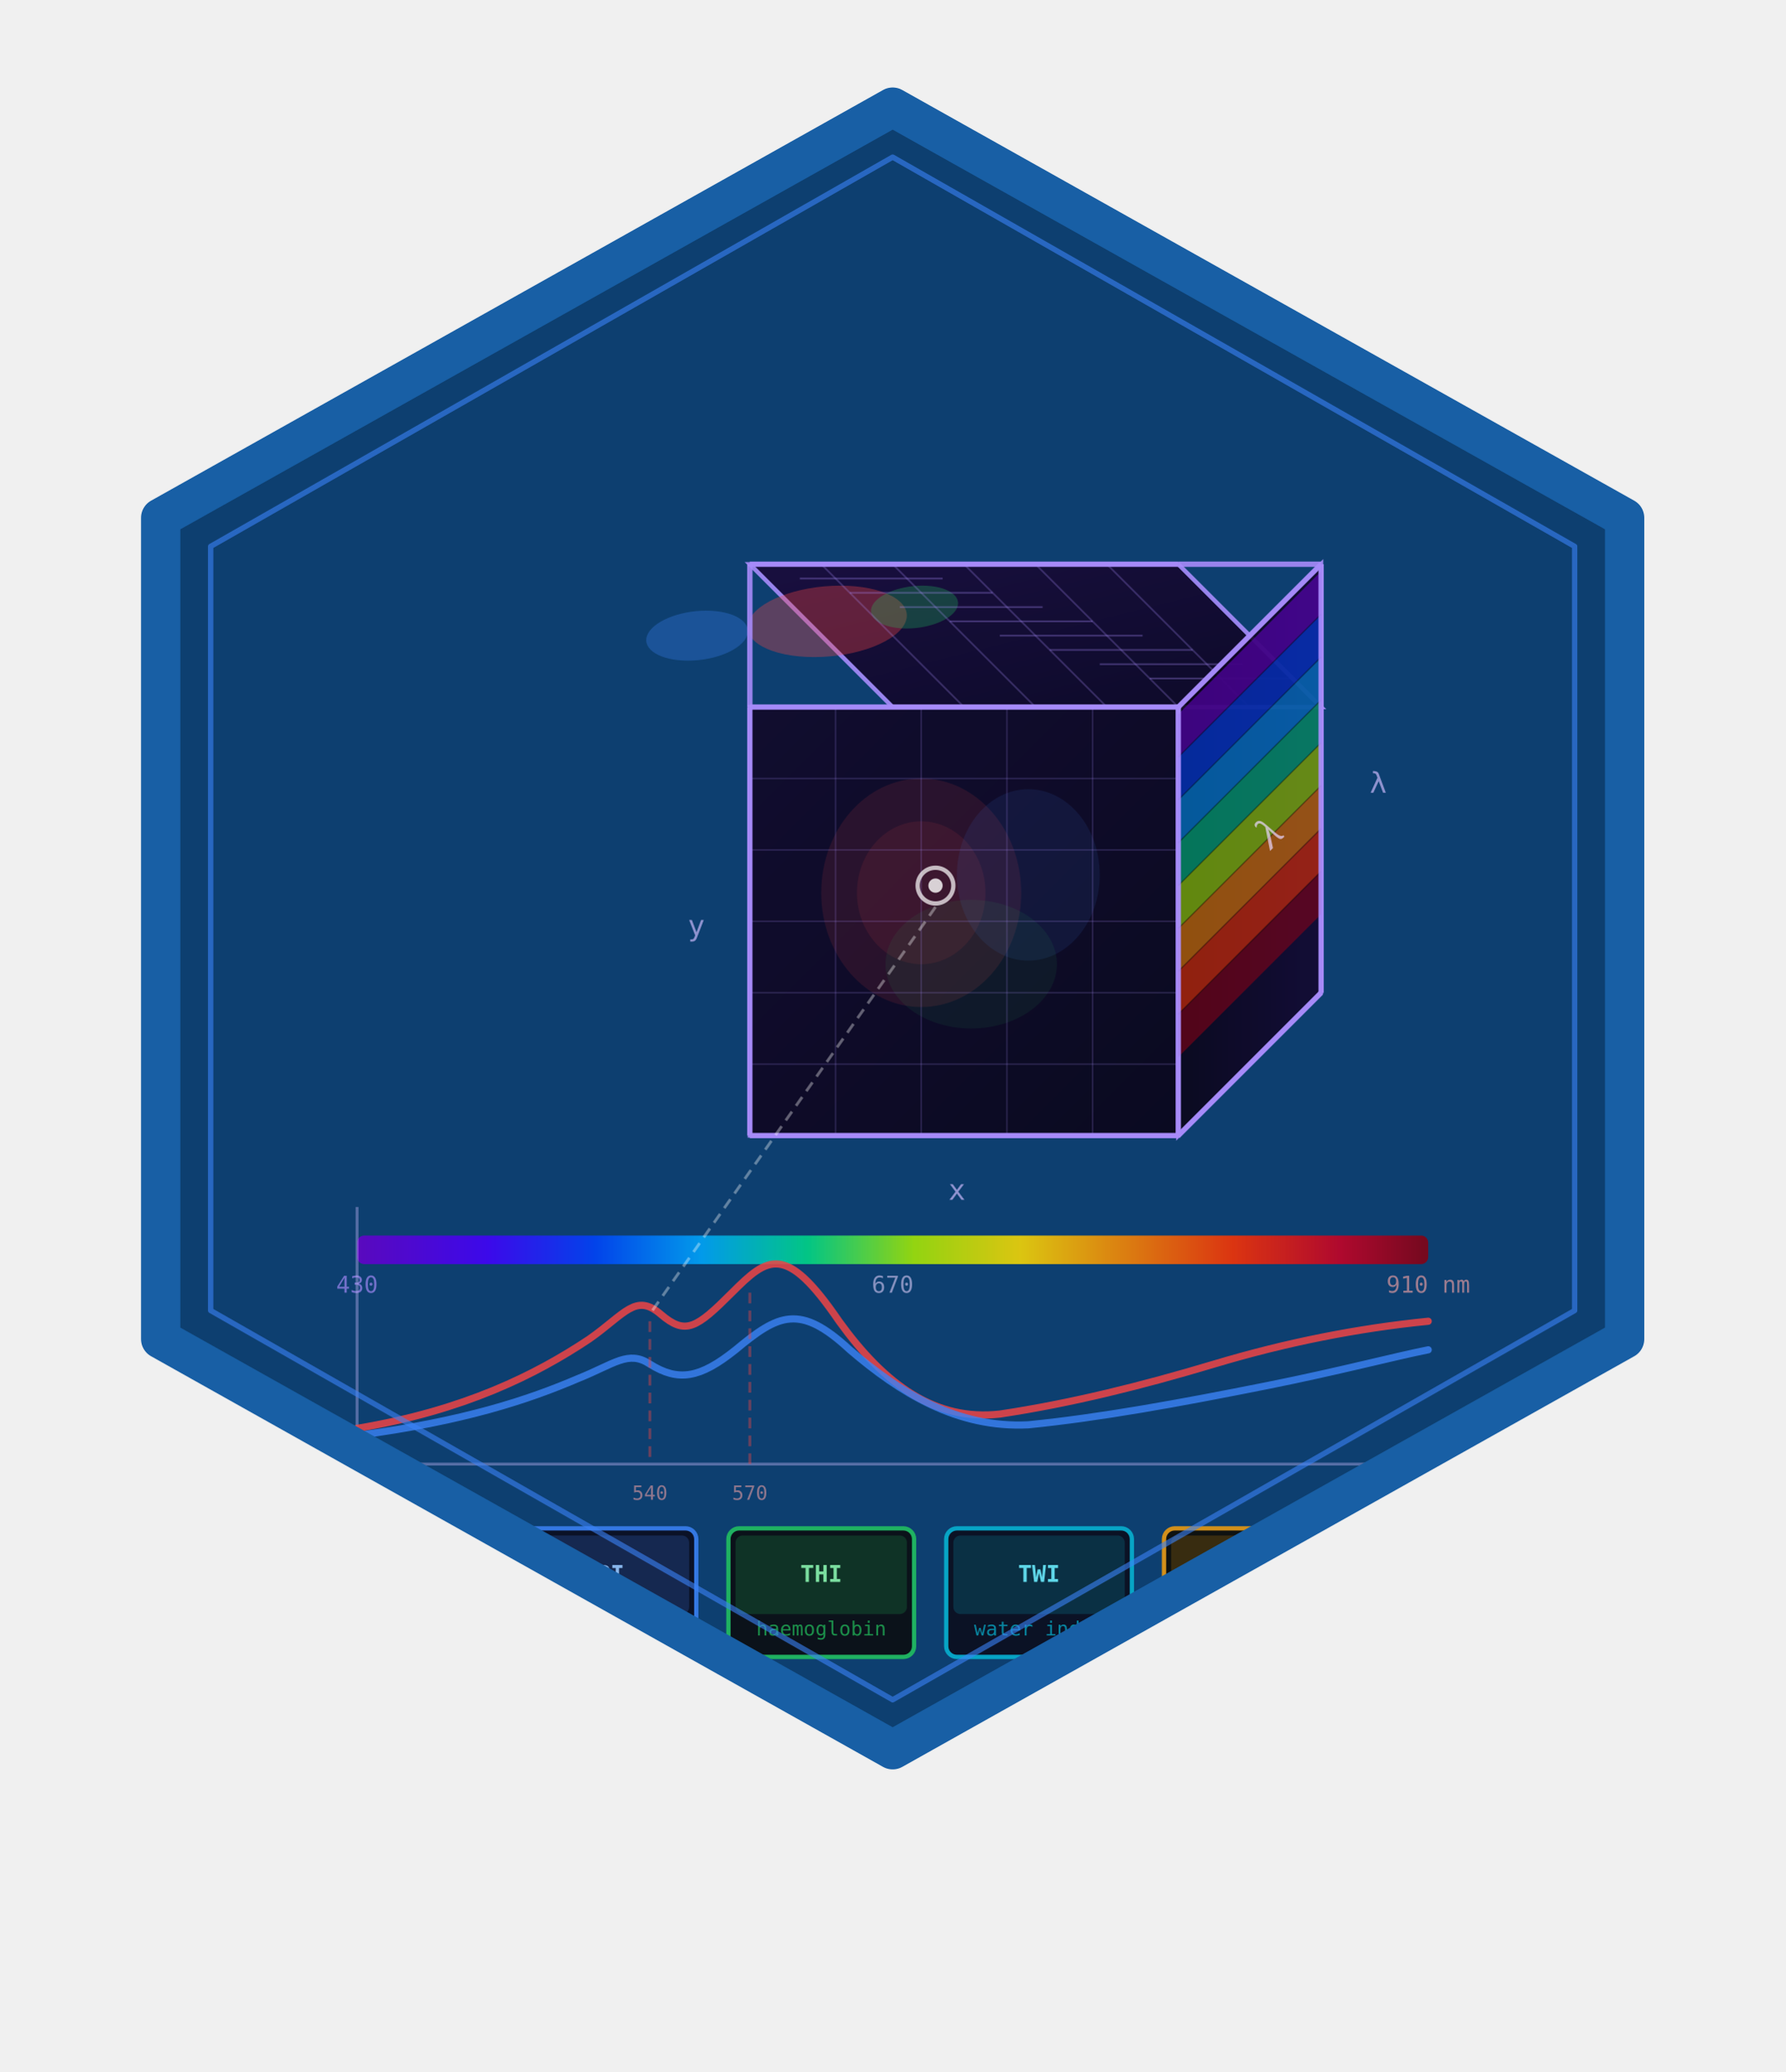
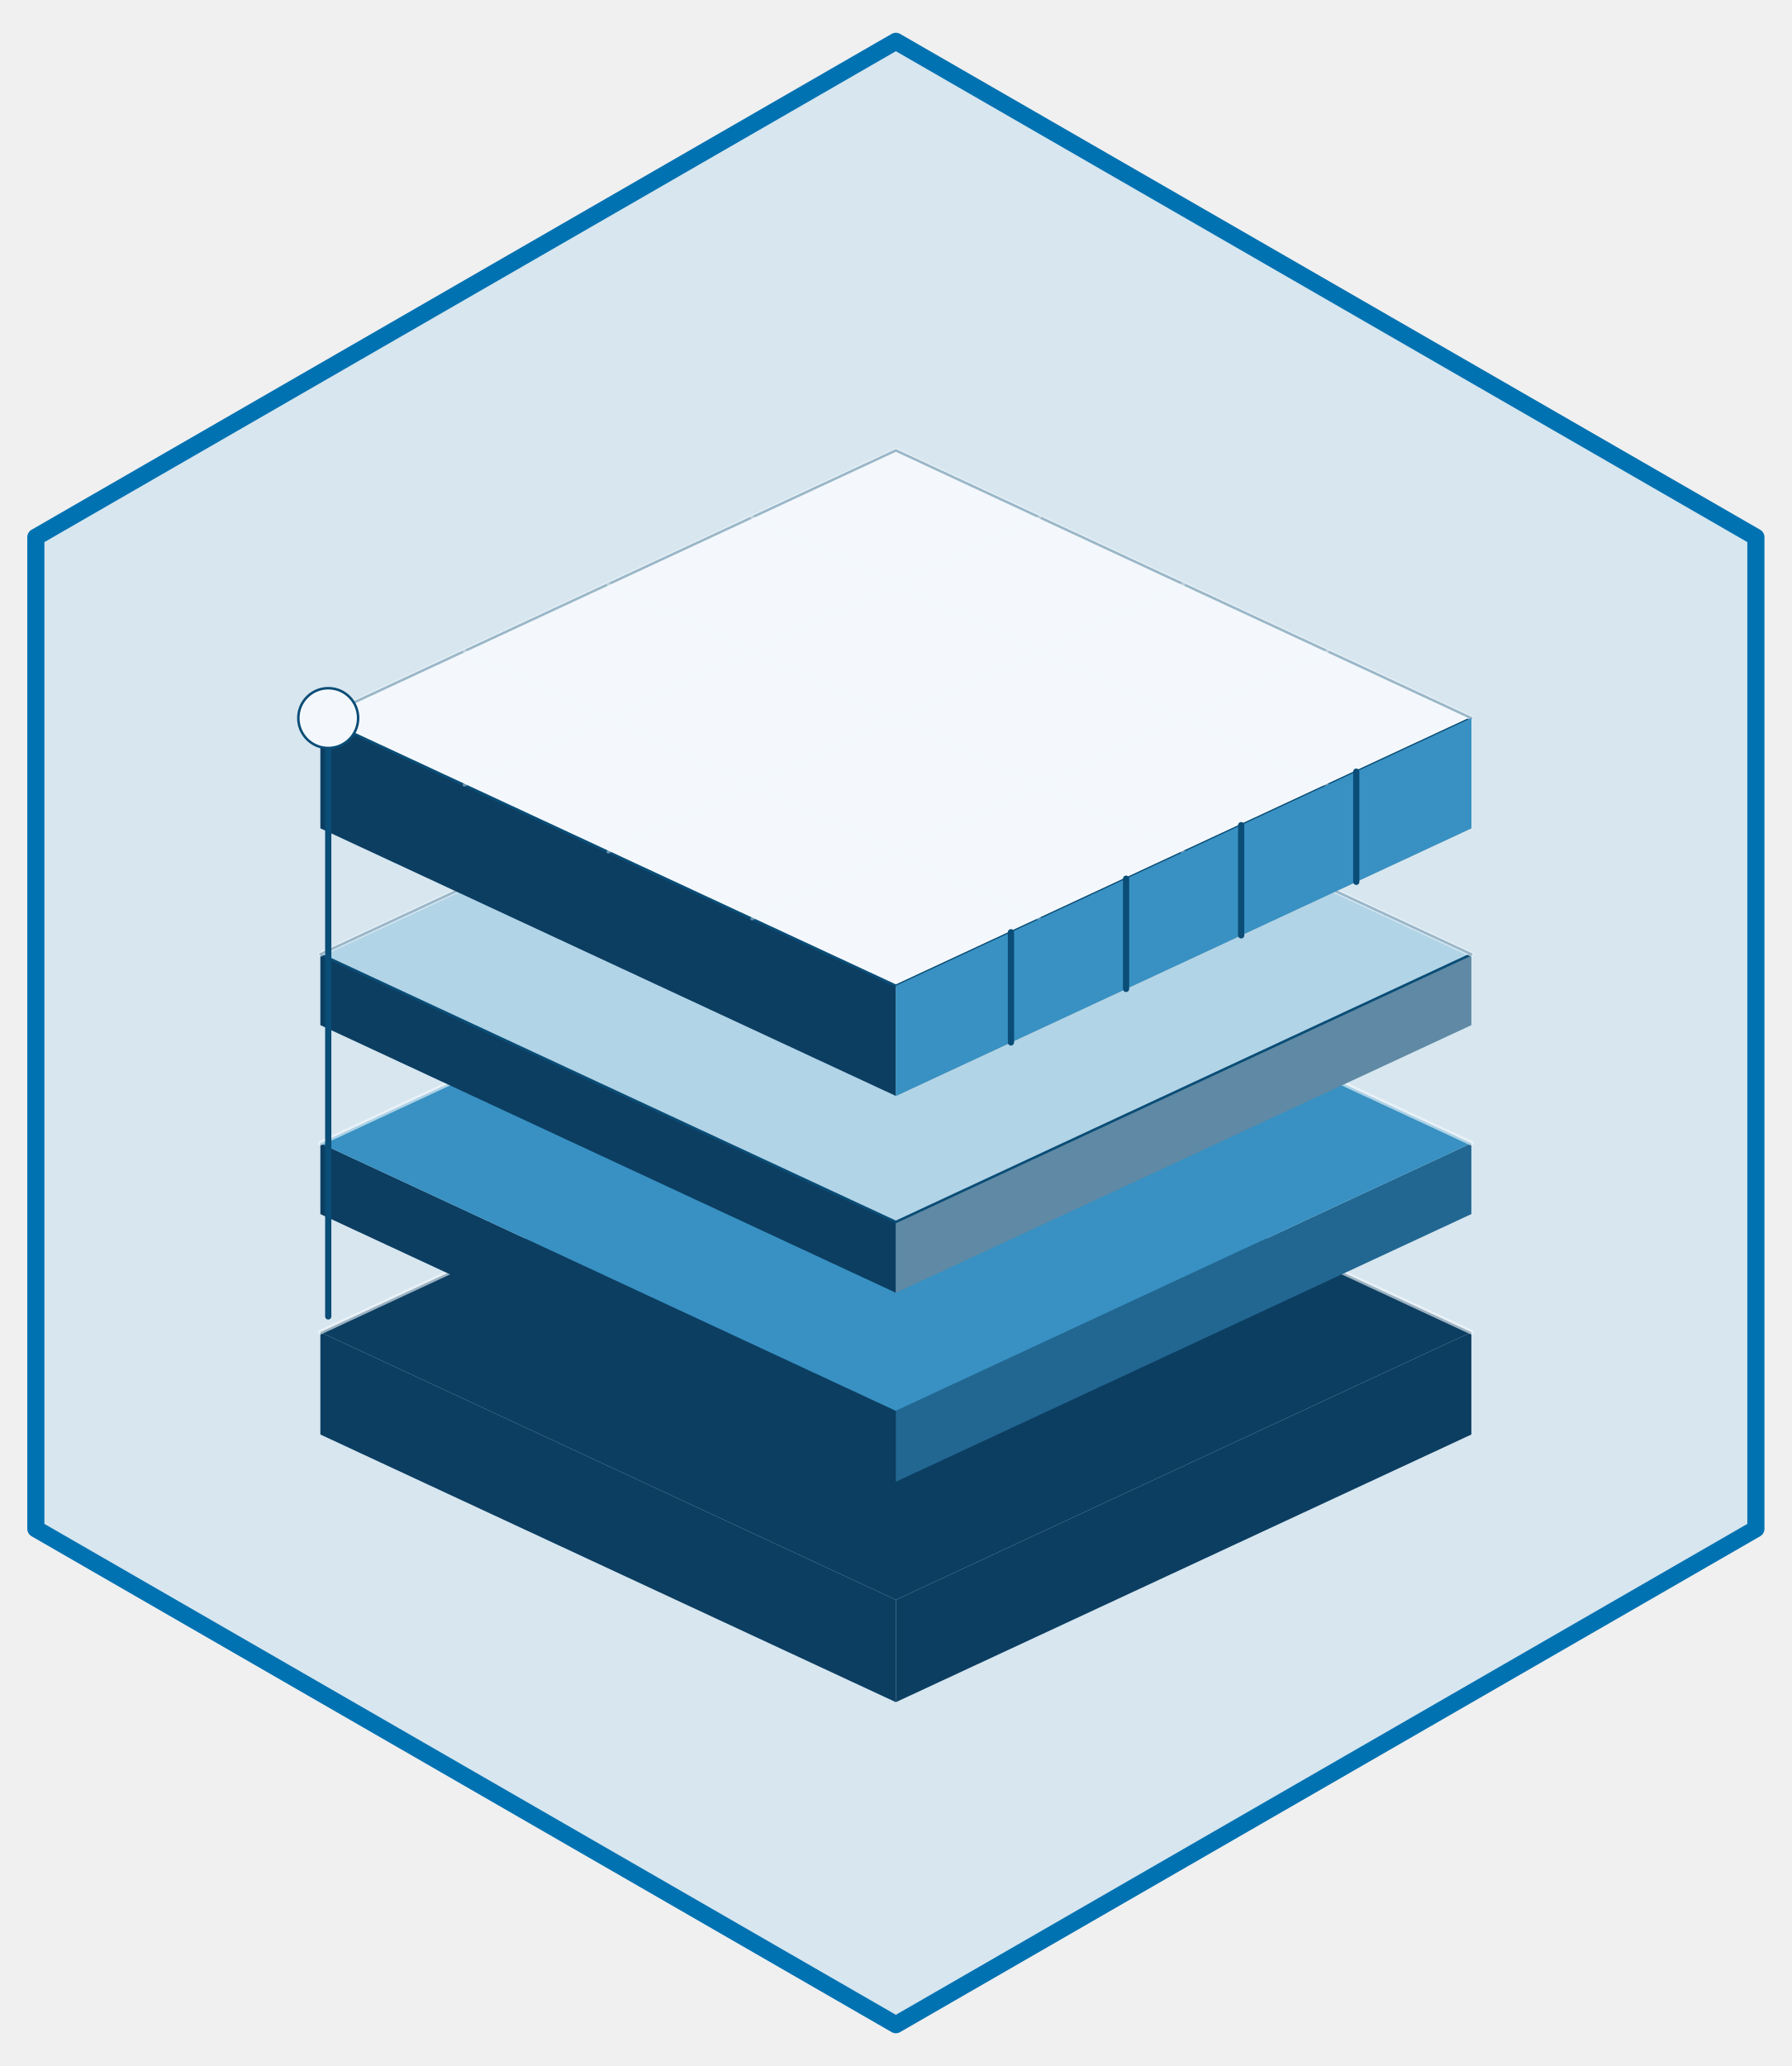
- <svg xmlns="http://www.w3.org/2000/svg" width="500" height="580" viewBox="0 0 500 580">
-   <defs>
-     <linearGradient id="bghsr" x1="0" y1="0" x2="0" y2="1">
-       <stop offset="0%" stop-color="#0D3F70" />
-       <stop offset="100%" stop-color="#0D3F70" />
-     </linearGradient>
-     <linearGradient id="spectrum" x1="0" y1="0" x2="1" y2="0">
-       <stop offset="0%" stop-color="#6600cc" />
-       <stop offset="12%" stop-color="#4400ff" />
-       <stop offset="22%" stop-color="#0044ff" />
-       <stop offset="32%" stop-color="#00aaff" />
-       <stop offset="42%" stop-color="#00dd88" />
-       <stop offset="52%" stop-color="#aaee00" />
-       <stop offset="62%" stop-color="#ffdd00" />
-       <stop offset="72%" stop-color="#ff8800" />
-       <stop offset="82%" stop-color="#ff3300" />
-       <stop offset="92%" stop-color="#cc0022" />
-       <stop offset="100%" stop-color="#880011" />
-     </linearGradient>
-     <linearGradient id="cubeTop" x1="0" y1="0" x2="1" y2="1">
-       <stop offset="0%" stop-color="#1a0a3a" />
-       <stop offset="100%" stop-color="#0d0520" />
-     </linearGradient>
-     <linearGradient id="cubeLeft" x1="0" y1="0" x2="1" y2="0">
-       <stop offset="0%" stop-color="#0a0518" />
-       <stop offset="100%" stop-color="#140830" />
-     </linearGradient>
-     <linearGradient id="cubeFront" x1="0" y1="0" x2="1" y2="1">
-       <stop offset="0%" stop-color="#120828" />
-       <stop offset="100%" stop-color="#0a0418" />
-     </linearGradient>
-     <clipPath id="hexhsr">
-       <polygon points="250,30 455,145 455,375 250,490 45,375 45,145" />
-     </clipPath>
-   </defs>
-   <polygon points="250,30 455,145 455,375 250,490 45,375 45,145" fill="url(#bghsr)" />
-   <g clip-path="url(#hexhsr)">
-     <polygon points="210,158 330,158 370,198 250,198" fill="url(#cubeTop)" stroke="#A78BFA" stroke-width="1.2" opacity="0.9" />
-     <ellipse cx="295" cy="174" rx="22" ry="10" fill="#ef4444" opacity="0.35" transform="skewX(-20)" />
-     <ellipse cx="260" cy="178" rx="14" ry="7" fill="#3b82f6" opacity="0.3" transform="skewX(-20)" />
-     <ellipse cx="318" cy="170" rx="12" ry="6" fill="#22c55e" opacity="0.28" transform="skewX(-20)" />
-     <line x1="224" y1="162" x2="264" y2="162" stroke="#A78BFA" stroke-width="0.5" opacity="0.3" />
-     <line x1="238" y1="166" x2="278" y2="166" stroke="#A78BFA" stroke-width="0.5" opacity="0.3" />
-     <line x1="252" y1="170" x2="292" y2="170" stroke="#A78BFA" stroke-width="0.5" opacity="0.3" />
-     <line x1="266" y1="174" x2="306" y2="174" stroke="#A78BFA" stroke-width="0.5" opacity="0.3" />
-     <line x1="280" y1="178" x2="320" y2="178" stroke="#A78BFA" stroke-width="0.5" opacity="0.3" />
-     <line x1="294" y1="182" x2="334" y2="182" stroke="#A78BFA" stroke-width="0.5" opacity="0.3" />
-     <line x1="308" y1="186" x2="348" y2="186" stroke="#A78BFA" stroke-width="0.5" opacity="0.3" />
-     <line x1="322" y1="190" x2="362" y2="190" stroke="#A78BFA" stroke-width="0.5" opacity="0.3" />
-     <line x1="230" y1="158" x2="270" y2="198" stroke="#A78BFA" stroke-width="0.5" opacity="0.25" />
-     <line x1="250" y1="158" x2="290" y2="198" stroke="#A78BFA" stroke-width="0.5" opacity="0.25" />
-     <line x1="270" y1="158" x2="310" y2="198" stroke="#A78BFA" stroke-width="0.5" opacity="0.25" />
-     <line x1="290" y1="158" x2="330" y2="198" stroke="#A78BFA" stroke-width="0.5" opacity="0.25" />
-     <line x1="310" y1="158" x2="350" y2="198" stroke="#A78BFA" stroke-width="0.5" opacity="0.25" />
-     <polygon points="210,198 330,198 330,318 210,318" fill="url(#cubeFront)" stroke="#A78BFA" stroke-width="1.2" opacity="0.9" />
-     <ellipse cx="258" cy="250" rx="28" ry="32" fill="#ef4444" opacity="0.12" />
-     <ellipse cx="258" cy="250" rx="18" ry="20" fill="#ef4444" opacity="0.1" />
-     <ellipse cx="288" cy="245" rx="20" ry="24" fill="#3b82f6" opacity="0.1" />
-     <ellipse cx="272" cy="270" rx="24" ry="18" fill="#22c55e" opacity="0.08" />
-     <line x1="210" y1="218" x2="330" y2="218" stroke="#A78BFA" stroke-width="0.4" opacity="0.2" />
-     <line x1="210" y1="238" x2="330" y2="238" stroke="#A78BFA" stroke-width="0.4" opacity="0.2" />
-     <line x1="210" y1="258" x2="330" y2="258" stroke="#A78BFA" stroke-width="0.4" opacity="0.2" />
-     <line x1="210" y1="278" x2="330" y2="278" stroke="#A78BFA" stroke-width="0.4" opacity="0.2" />
-     <line x1="210" y1="298" x2="330" y2="298" stroke="#A78BFA" stroke-width="0.4" opacity="0.2" />
-     <line x1="234" y1="198" x2="234" y2="318" stroke="#A78BFA" stroke-width="0.4" opacity="0.2" />
-     <line x1="258" y1="198" x2="258" y2="318" stroke="#A78BFA" stroke-width="0.4" opacity="0.2" />
-     <line x1="282" y1="198" x2="282" y2="318" stroke="#A78BFA" stroke-width="0.4" opacity="0.2" />
-     <line x1="306" y1="198" x2="306" y2="318" stroke="#A78BFA" stroke-width="0.4" opacity="0.2" />
-     <polygon points="330,198 370,158 370,278 330,318" fill="url(#cubeLeft)" stroke="#A78BFA" stroke-width="1.2" opacity="0.9" />
-     <polygon points="330,200 370,160 370,172 330,212" fill="#6600cc" opacity="0.55" />
-     <polygon points="330,212 370,172 370,184 330,224" fill="#0044ff" opacity="0.55" />
-     <polygon points="330,224 370,184 370,196 330,236" fill="#0099ff" opacity="0.55" />
-     <polygon points="330,236 370,196 370,208 330,248" fill="#00cc88" opacity="0.55" />
-     <polygon points="330,248 370,208 370,220 330,260" fill="#aaee00" opacity="0.55" />
-     <polygon points="330,260 370,220 370,232 330,272" fill="#ff8800" opacity="0.55" />
-     <polygon points="330,272 370,232 370,244 330,284" fill="#ff3300" opacity="0.55" />
-     <polygon points="330,284 370,244 370,256 330,296" fill="#990011" opacity="0.5" />
-     <line x1="330" y1="212" x2="370" y2="172" stroke="#000" stroke-width="0.4" opacity="0.3" />
-     <line x1="330" y1="224" x2="370" y2="184" stroke="#000" stroke-width="0.4" opacity="0.3" />
-     <line x1="330" y1="236" x2="370" y2="196" stroke="#000" stroke-width="0.4" opacity="0.3" />
-     <line x1="330" y1="248" x2="370" y2="208" stroke="#000" stroke-width="0.4" opacity="0.3" />
-     <line x1="330" y1="260" x2="370" y2="220" stroke="#000" stroke-width="0.4" opacity="0.3" />
-     <line x1="330" y1="272" x2="370" y2="232" stroke="#000" stroke-width="0.4" opacity="0.3" />
-     <line x1="330" y1="284" x2="370" y2="244" stroke="#000" stroke-width="0.4" opacity="0.3" />
-     <text font-family="serif" font-style="italic" font-size="11" fill="#e9d5ff" opacity="0.7" text-anchor="middle" x="358" y="236" transform="rotate(-45 358 236)">λ</text>
-     <line x1="210" y1="198" x2="210" y2="318" stroke="#A78BFA" stroke-width="1.5" opacity="0.9" />
-     <line x1="330" y1="198" x2="330" y2="318" stroke="#A78BFA" stroke-width="1.5" opacity="0.9" />
-     <line x1="210" y1="318" x2="330" y2="318" stroke="#A78BFA" stroke-width="1.5" opacity="0.9" />
-     <line x1="330" y1="318" x2="370" y2="278" stroke="#A78BFA" stroke-width="1.5" opacity="0.9" />
-     <line x1="370" y1="158" x2="370" y2="278" stroke="#A78BFA" stroke-width="1.5" opacity="0.9" />
-     <line x1="210" y1="158" x2="330" y2="158" stroke="#A78BFA" stroke-width="1.5" opacity="0.9" />
-     <line x1="210" y1="158" x2="210" y2="198" stroke="#A78BFA" stroke-width="1.5" opacity="0.9" />
-     <line x1="330" y1="158" x2="370" y2="158" stroke="#A78BFA" stroke-width="1.5" opacity="0.9" />
-     <line x1="210" y1="198" x2="330" y2="198" stroke="#A78BFA" stroke-width="1.5" opacity="0.85" />
-     <line x1="330" y1="198" x2="370" y2="158" stroke="#A78BFA" stroke-width="1.5" opacity="0.85" />
-     <text font-family="monospace" font-size="8" fill="#c4b5f7" opacity="0.7" text-anchor="middle" x="268" y="336">x</text>
-     <text font-family="monospace" font-size="8" fill="#c4b5f7" opacity="0.7" text-anchor="middle" x="195" y="262">y</text>
-     <text font-family="monospace" font-size="8" fill="#c4b5f7" opacity="0.7" text-anchor="middle" x="386" y="222">λ</text>
-     <rect x="100" y="346" width="300" height="8" rx="2" fill="url(#spectrum)" opacity="0.85" />
-     <text font-family="monospace" font-size="6.5" fill="#A78BFA" opacity="0.65" text-anchor="middle" x="100" y="362">430</text>
-     <text font-family="monospace" font-size="6.5" fill="#e9d5ff" opacity="0.55" text-anchor="middle" x="250" y="362">670</text>
-     <text font-family="monospace" font-size="6.5" fill="#fca5a5" opacity="0.6" text-anchor="middle" x="400" y="362">910 nm</text>
-     <line x1="100" y1="338" x2="100" y2="410" stroke="#c4b5f7" stroke-width="0.8" opacity="0.4" />
-     <line x1="100" y1="410" x2="400" y2="410" stroke="#c4b5f7" stroke-width="0.8" opacity="0.4" />
-     <path d="M 100,400 C 130,395 150,385 165,375 C 175,368 178,362 185,368              C 192,374 195,372 205,362 C 215,352 220,348 235,370              C 248,388 262,398 280,396 C 300,393 320,388 340,382              C 360,376 380,372 400,370" fill="none" stroke="#ef4444" stroke-width="2" stroke-linecap="round" opacity="0.85" />
-     <path d="M 100,402 C 130,398 148,392 162,386 C 172,382 176,378 182,382              C 190,387 196,386 206,378 C 218,368 224,365 238,378              C 252,390 268,400 288,399 C 308,397 330,393 355,388              C 375,384 390,380 400,378" fill="none" stroke="#3b82f6" stroke-width="2" stroke-linecap="round" opacity="0.8" />
-     <line x1="182" y1="370" x2="182" y2="410" stroke="#ef4444" stroke-width="0.8" stroke-dasharray="3 2" opacity="0.4" />
-     <line x1="210" y1="362" x2="210" y2="410" stroke="#ef4444" stroke-width="0.8" stroke-dasharray="3 2" opacity="0.4" />
-     <text font-family="monospace" font-size="5.5" fill="#fca5a5" opacity="0.55" text-anchor="middle" x="182" y="420">540</text>
-     <text font-family="monospace" font-size="5.5" fill="#fca5a5" opacity="0.55" text-anchor="middle" x="210" y="420">570</text>
-     <rect x="82" y="428" width="52" height="36" rx="3" fill="#1a0a0a" stroke="#ef4444" stroke-width="1.2" opacity="0.85" />
-     <rect x="84" y="430" width="48" height="22" rx="2" fill="#ef4444" opacity="0.22" />
-     <text font-family="monospace" font-size="6.5" font-weight="700" fill="#fca5a5" text-anchor="middle" x="108" y="443" opacity="0.9">StO₂</text>
-     <text font-family="monospace" font-size="5.5" fill="#ef4444" text-anchor="middle" x="108" y="458" opacity="0.7">oxygenation</text>
-     <rect x="143" y="428" width="52" height="36" rx="3" fill="#0a0a1a" stroke="#3b82f6" stroke-width="1.2" opacity="0.85" />
-     <rect x="145" y="430" width="48" height="22" rx="2" fill="#3b82f6" opacity="0.2" />
-     <text font-family="monospace" font-size="6.5" font-weight="700" fill="#93c5fd" text-anchor="middle" x="169" y="443" opacity="0.9">NPI</text>
-     <text font-family="monospace" font-size="5.5" fill="#3b82f6" text-anchor="middle" x="169" y="458" opacity="0.7">perfusion</text>
-     <rect x="204" y="428" width="52" height="36" rx="3" fill="#0a0a0a" stroke="#22c55e" stroke-width="1.2" opacity="0.85" />
-     <rect x="206" y="430" width="48" height="22" rx="2" fill="#22c55e" opacity="0.18" />
-     <text font-family="monospace" font-size="6.5" font-weight="700" fill="#86efac" text-anchor="middle" x="230" y="443" opacity="0.9">THI</text>
-     <text font-family="monospace" font-size="5.5" fill="#22c55e" text-anchor="middle" x="230" y="458" opacity="0.7">haemoglobin</text>
-     <rect x="265" y="428" width="52" height="36" rx="3" fill="#0a0a18" stroke="#06b6d4" stroke-width="1.2" opacity="0.85" />
-     <rect x="267" y="430" width="48" height="22" rx="2" fill="#06b6d4" opacity="0.18" />
-     <text font-family="monospace" font-size="6.5" font-weight="700" fill="#67e8f9" text-anchor="middle" x="291" y="443" opacity="0.9">TWI</text>
-     <text font-family="monospace" font-size="5.5" fill="#06b6d4" text-anchor="middle" x="291" y="458" opacity="0.7">water index</text>
-     <rect x="326" y="428" width="52" height="36" rx="3" fill="#0f0a00" stroke="#f59e0b" stroke-width="1.2" opacity="0.85" />
-     <rect x="328" y="430" width="48" height="22" rx="2" fill="#f59e0b" opacity="0.18" />
-     <text font-family="monospace" font-size="6.5" font-weight="700" fill="#fcd34d" text-anchor="middle" x="352" y="443" opacity="0.9">NDI</text>
-     <text font-family="monospace" font-size="5.5" fill="#f59e0b" text-anchor="middle" x="352" y="458" opacity="0.7">compartment</text>
-     <circle cx="262" cy="248" r="5" fill="none" stroke="#ffffff" stroke-width="1.2" opacity="0.7" />
-     <circle cx="262" cy="248" r="2" fill="#ffffff" opacity="0.8" />
-     <line x1="262" y1="254" x2="182" y2="368" stroke="#ffffff" stroke-width="0.8" stroke-dasharray="3 2" opacity="0.35" />
-   </g>
-   <polygon points="250,30 455,145 455,375 250,490 45,375 45,145" fill="none" stroke="#185FA5" stroke-width="11" stroke-linejoin="round" />
-   <polygon points="250,44 441,153 441,367 250,476 59,367 59,153" fill="none" stroke="#3B82F6" stroke-width="1.5" stroke-linejoin="round" opacity="0.6" />
+ <svg xmlns="http://www.w3.org/2000/svg" width="432pt" height="498pt" viewBox="0 0 432 498">
+   <path fill-rule="nonzero" fill="rgb(84.314%, 90.196%, 93.725%)" fill-opacity="1" stroke-width="4.125" stroke-linecap="round" stroke-linejoin="round" stroke="rgb(0%, 44.706%, 69.804%)" stroke-opacity="1" stroke-miterlimit="10" d="M 216 9.961 L 423.359 129.48 L 423.359 368.52 L 216 488.039 L 8.641 368.52 L 8.641 129.48 Z M 216 9.961 " />
+   <path fill-rule="nonzero" fill="rgb(4.706%, 24.314%, 38.431%)" fill-opacity="1" d="M 77.242 321.109 L 216 385.629 L 216 410.301 L 77.242 345.781 Z M 77.242 321.109 " />
+   <path fill-rule="nonzero" fill="rgb(4.706%, 24.314%, 38.431%)" fill-opacity="1" d="M 216 385.629 L 354.758 321.109 L 354.758 345.781 L 216 410.301 Z M 216 385.629 " />
+   <path fill-rule="nonzero" fill="rgb(4.706%, 24.314%, 38.431%)" fill-opacity="1" d="M 77.242 321.109 L 216 256.59 L 354.758 321.109 L 216 385.629 Z M 77.242 321.109 " />
+   <path fill="none" stroke-width="1.125" stroke-linecap="round" stroke-linejoin="round" stroke="rgb(95.686%, 97.255%, 98.824%)" stroke-opacity="0.62" stroke-miterlimit="10" d="M 77.242 321.109 L 216 256.59 L 354.758 321.109 " />
+   <path fill-rule="nonzero" fill="rgb(4.706%, 24.314%, 38.431%)" fill-opacity="1" d="M 77.242 275.566 L 216 340.086 L 216 357.164 L 77.242 292.645 Z M 77.242 275.566 " />
+   <path fill-rule="nonzero" fill="rgb(13.333%, 40.392%, 57.255%)" fill-opacity="1" d="M 216 340.086 L 354.758 275.566 L 354.758 292.645 L 216 357.164 Z M 216 340.086 " />
+   <path fill-rule="nonzero" fill="rgb(21.961%, 56.863%, 76.078%)" fill-opacity="1" d="M 77.242 275.566 L 216 211.047 L 354.758 275.566 L 216 340.086 Z M 77.242 275.566 " />
+   <path fill="none" stroke-width="1.125" stroke-linecap="round" stroke-linejoin="round" stroke="rgb(95.686%, 97.255%, 98.824%)" stroke-opacity="0.62" stroke-miterlimit="10" d="M 77.242 275.566 L 216 211.047 L 354.758 275.566 " />
+   <path fill-rule="nonzero" fill="rgb(4.706%, 24.314%, 38.431%)" fill-opacity="1" d="M 77.242 230.023 L 216 294.543 L 216 311.621 L 77.242 247.102 Z M 77.242 230.023 " />
+   <path fill-rule="nonzero" fill="rgb(37.255%, 53.725%, 64.314%)" fill-opacity="1" d="M 216 294.543 L 354.758 230.023 L 354.758 247.102 L 216 311.621 Z M 216 294.543 " />
+   <path fill-rule="nonzero" fill="rgb(69.804%, 83.137%, 90.588%)" fill-opacity="1" stroke-width="0.6" stroke-linecap="round" stroke-linejoin="round" stroke="rgb(3.922%, 30.196%, 46.275%)" stroke-opacity="1" stroke-miterlimit="10" d="M 77.242 230.023 L 216 165.504 L 354.758 230.023 L 216 294.543 Z M 77.242 230.023 " />
+   <path fill="none" stroke-width="1.125" stroke-linecap="round" stroke-linejoin="round" stroke="rgb(95.686%, 97.255%, 98.824%)" stroke-opacity="0.62" stroke-miterlimit="10" d="M 77.242 230.023 L 216 165.504 L 354.758 230.023 " />
+   <path fill-rule="nonzero" fill="rgb(4.706%, 24.314%, 38.431%)" fill-opacity="1" d="M 77.242 173.094 L 216 237.613 L 216 264.18 L 77.242 199.66 Z M 77.242 173.094 " />
+   <path fill-rule="nonzero" fill="rgb(50.196%, 60.784%, 68.627%)" fill-opacity="1" d="M 216 237.613 L 354.758 173.094 L 354.758 199.66 L 216 264.18 Z M 216 237.613 " />
+   <path fill-rule="nonzero" fill="rgb(95.686%, 97.255%, 98.824%)" fill-opacity="1" stroke-width="0.6" stroke-linecap="round" stroke-linejoin="round" stroke="rgb(3.922%, 30.196%, 46.275%)" stroke-opacity="1" stroke-miterlimit="10" d="M 77.242 173.094 L 216 108.574 L 354.758 173.094 L 216 237.613 Z M 77.242 173.094 " />
+   <path fill="none" stroke-width="0.75" stroke-linecap="round" stroke-linejoin="round" stroke="rgb(95.686%, 97.255%, 98.824%)" stroke-opacity="0.4" stroke-miterlimit="10" d="M 111.93 156.965 L 250.691 221.484 " />
+   <path fill="none" stroke-width="0.75" stroke-linecap="round" stroke-linejoin="round" stroke="rgb(95.686%, 97.255%, 98.824%)" stroke-opacity="0.4" stroke-miterlimit="10" d="M 181.309 221.484 L 320.07 156.965 " />
+   <path fill="none" stroke-width="0.75" stroke-linecap="round" stroke-linejoin="round" stroke="rgb(95.686%, 97.255%, 98.824%)" stroke-opacity="0.4" stroke-miterlimit="10" d="M 146.621 140.836 L 285.379 205.355 " />
+   <path fill="none" stroke-width="0.75" stroke-linecap="round" stroke-linejoin="round" stroke="rgb(95.686%, 97.255%, 98.824%)" stroke-opacity="0.4" stroke-miterlimit="10" d="M 146.621 205.355 L 285.379 140.836 " />
+   <path fill="none" stroke-width="0.75" stroke-linecap="round" stroke-linejoin="round" stroke="rgb(95.686%, 97.255%, 98.824%)" stroke-opacity="0.4" stroke-miterlimit="10" d="M 181.309 124.703 L 320.07 189.223 " />
+   <path fill="none" stroke-width="0.75" stroke-linecap="round" stroke-linejoin="round" stroke="rgb(95.686%, 97.255%, 98.824%)" stroke-opacity="0.4" stroke-miterlimit="10" d="M 111.93 189.223 L 250.691 124.703 " />
+   <path fill="none" stroke-width="1.125" stroke-linecap="round" stroke-linejoin="round" stroke="rgb(95.686%, 97.255%, 98.824%)" stroke-opacity="0.62" stroke-miterlimit="10" d="M 77.242 173.094 L 216 108.574 L 354.758 173.094 " />
+   <path fill-rule="nonzero" fill="rgb(21.961%, 56.863%, 76.078%)" fill-opacity="1" d="M 216 237.613 L 354.758 173.094 L 354.758 199.66 L 216 264.18 Z M 216 237.613 " />
+   <path fill="none" stroke-width="1.5" stroke-linecap="round" stroke-linejoin="round" stroke="rgb(3.922%, 30.196%, 46.275%)" stroke-opacity="1" stroke-miterlimit="10" d="M 243.75 224.711 L 243.75 251.277 " />
+   <path fill="none" stroke-width="1.5" stroke-linecap="round" stroke-linejoin="round" stroke="rgb(3.922%, 30.196%, 46.275%)" stroke-opacity="1" stroke-miterlimit="10" d="M 271.504 211.805 L 271.504 238.375 " />
+   <path fill="none" stroke-width="1.5" stroke-linecap="round" stroke-linejoin="round" stroke="rgb(3.922%, 30.196%, 46.275%)" stroke-opacity="1" stroke-miterlimit="10" d="M 299.254 198.902 L 299.254 225.469 " />
+   <path fill="none" stroke-width="1.5" stroke-linecap="round" stroke-linejoin="round" stroke="rgb(3.922%, 30.196%, 46.275%)" stroke-opacity="1" stroke-miterlimit="10" d="M 327.008 186 L 327.008 212.566 " />
+   <path fill="none" stroke-width="1.5" stroke-linecap="round" stroke-linejoin="round" stroke="rgb(3.922%, 30.196%, 46.275%)" stroke-opacity="1" stroke-miterlimit="10" d="M 79.141 317.316 L 79.141 173.094 " />
+   <path fill-rule="nonzero" fill="rgb(95.686%, 97.255%, 98.824%)" fill-opacity="1" stroke-width="0.6" stroke-linecap="round" stroke-linejoin="round" stroke="rgb(3.922%, 30.196%, 46.275%)" stroke-opacity="1" stroke-miterlimit="10" d="M 86.352 173.094 C 86.352 177.078 83.125 180.305 79.141 180.305 C 75.16 180.305 71.93 177.078 71.93 173.094 C 71.93 169.113 75.16 165.883 79.141 165.883 C 83.125 165.883 86.352 169.113 86.352 173.094 " />
</svg>
